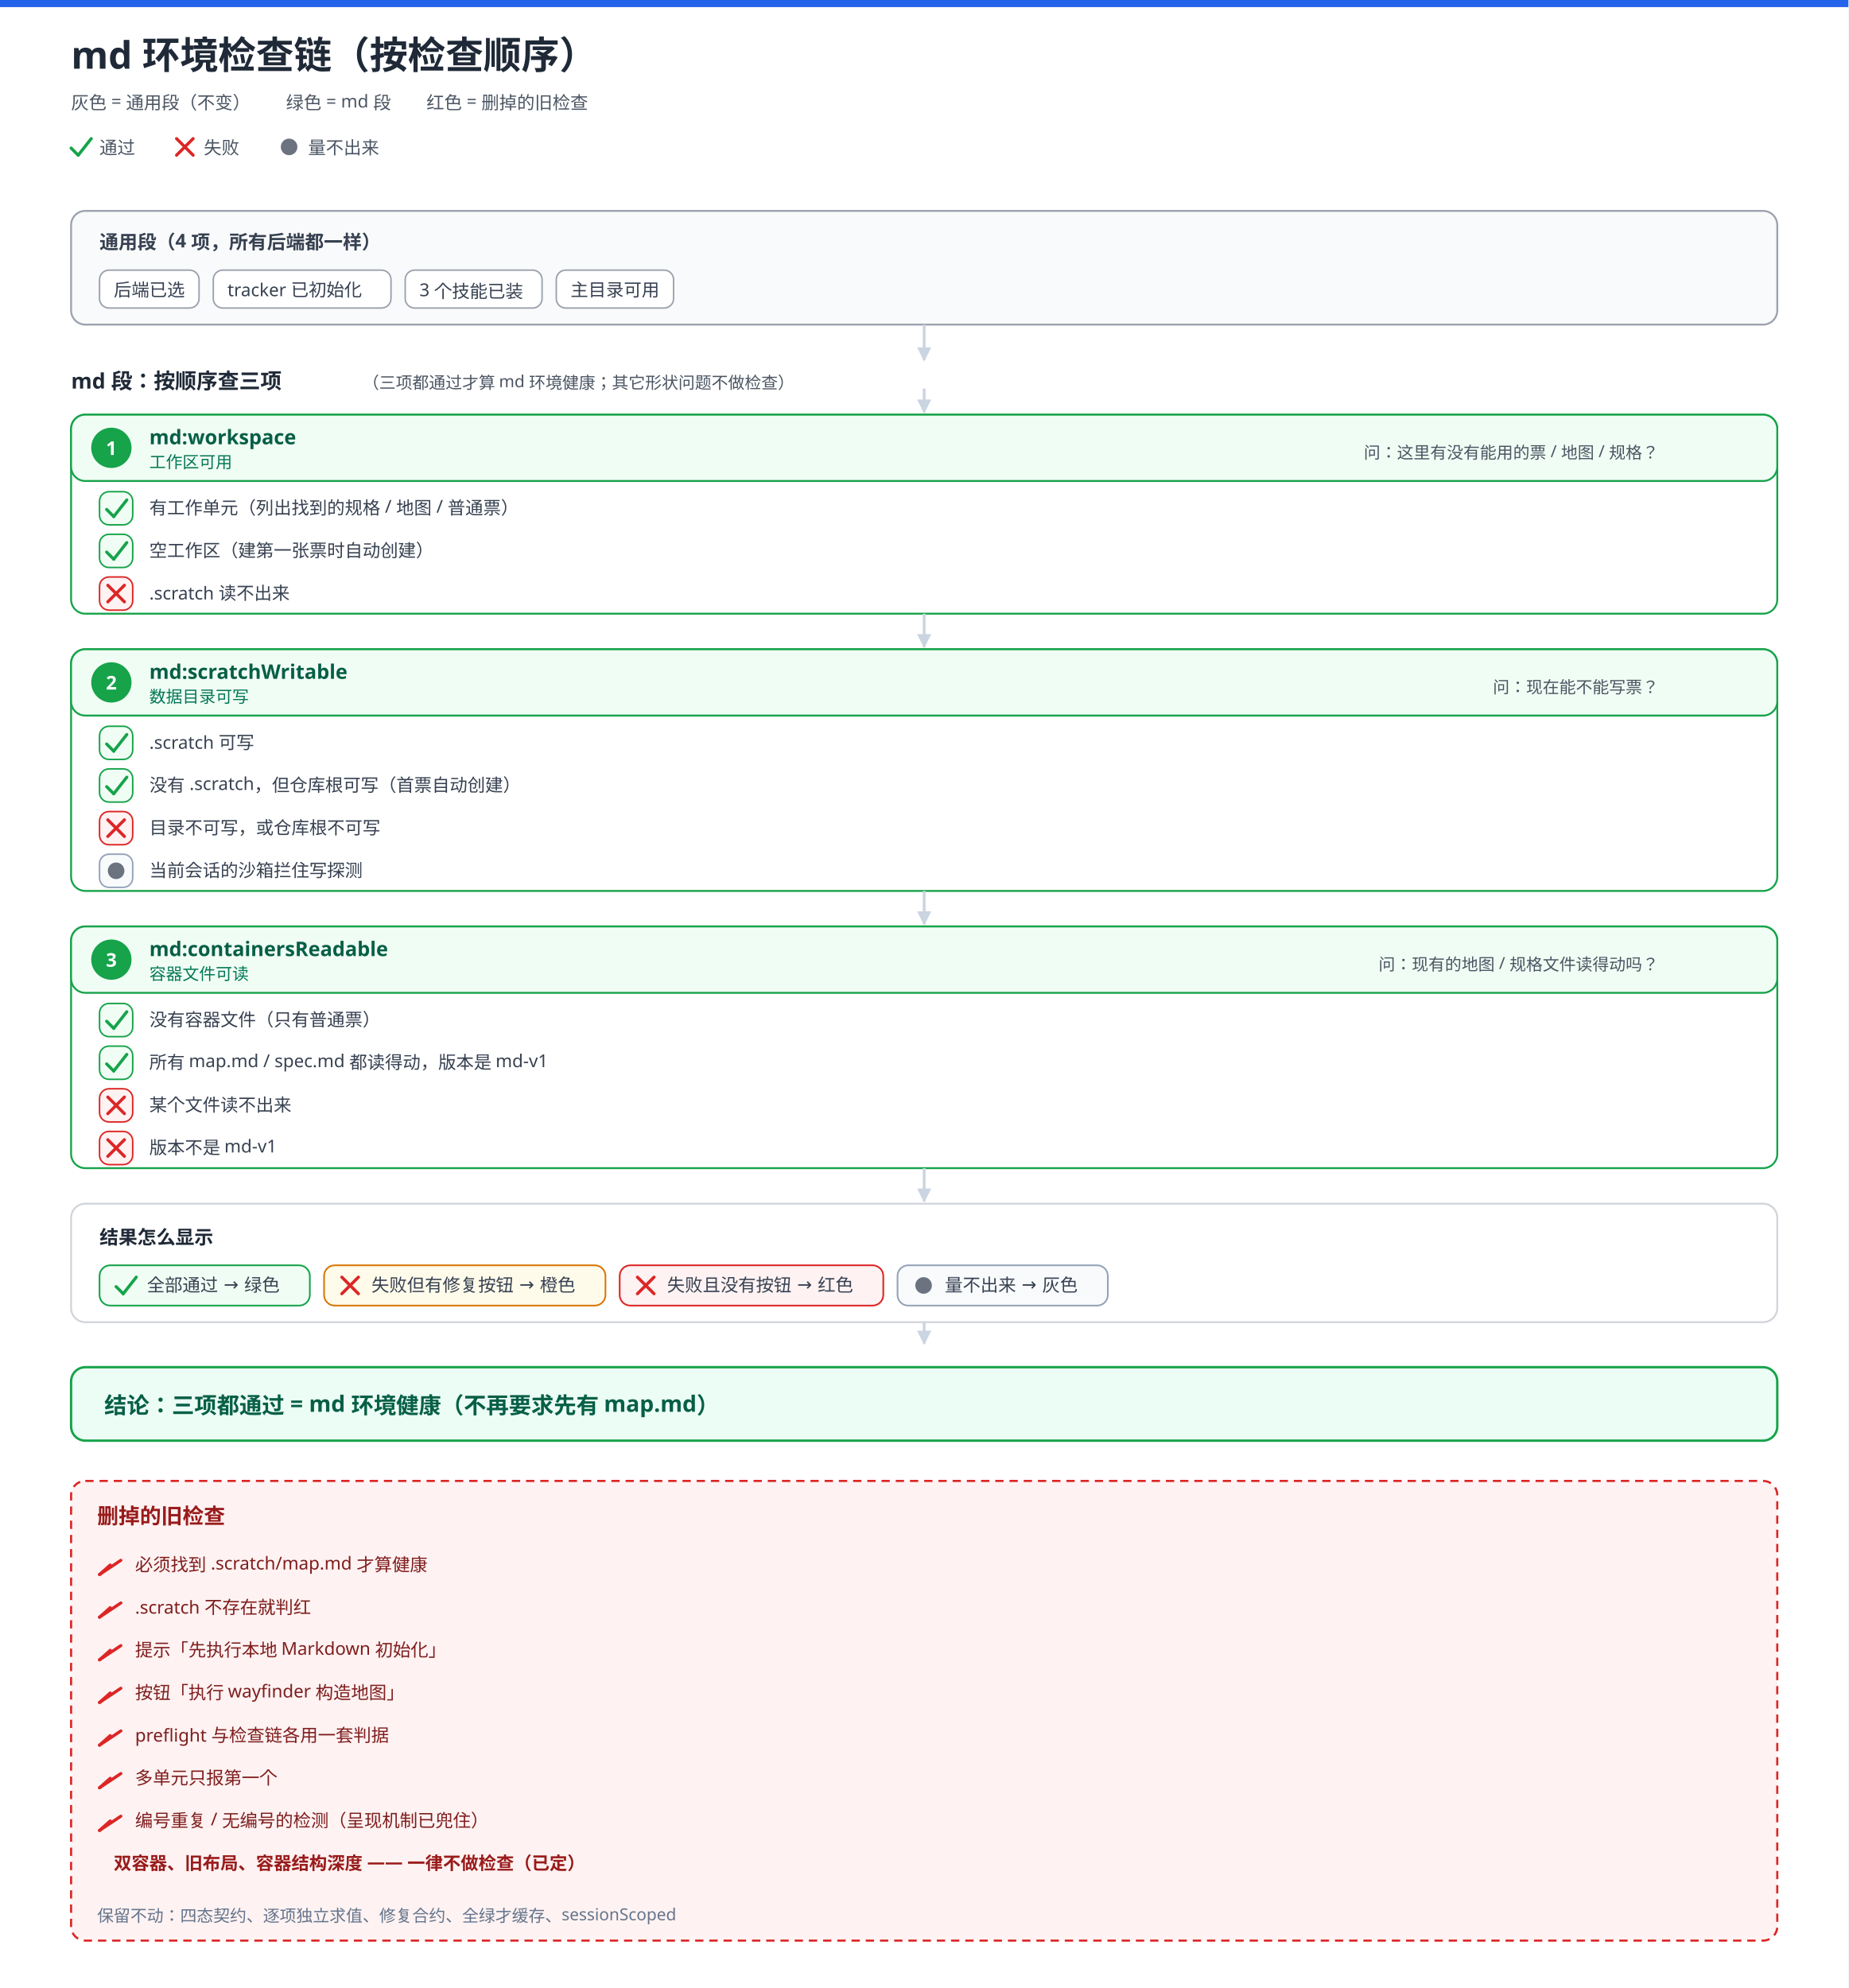
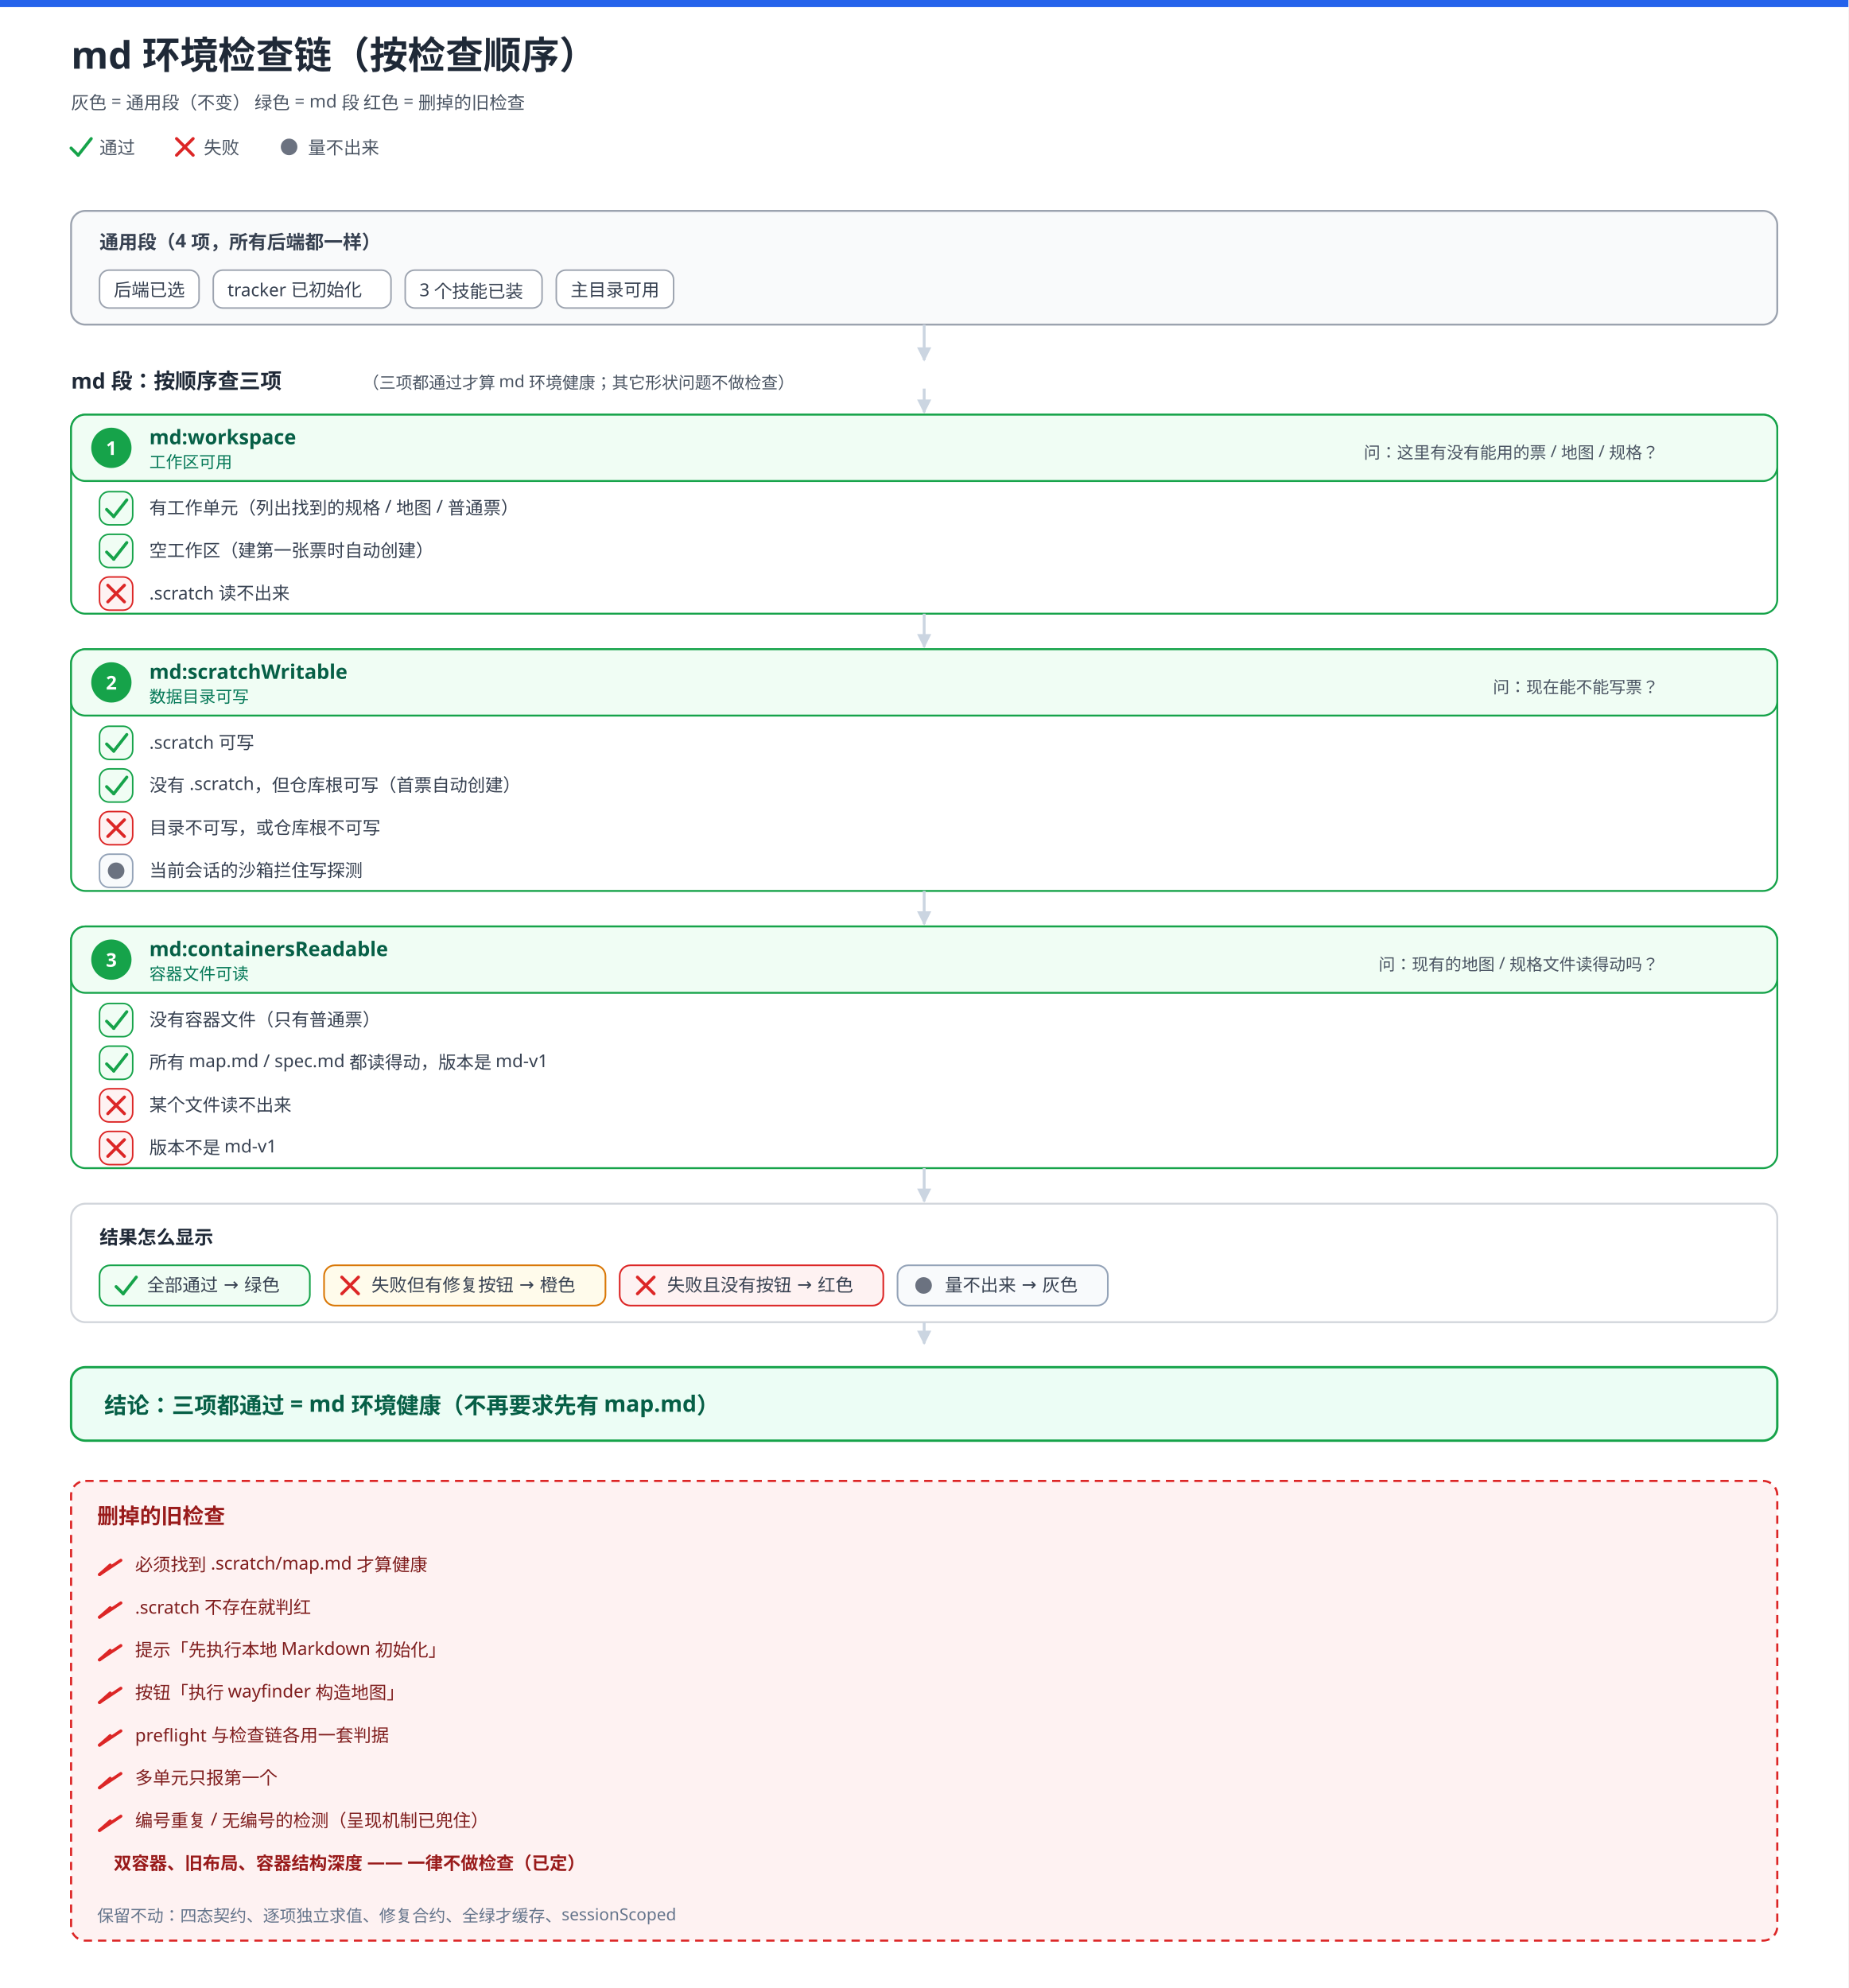
<svg xmlns="http://www.w3.org/2000/svg" width="1560" height="1678" viewBox="0 0 1560 1678">
  <defs>
-     <marker id="ah" viewBox="0 0 10 10" refX="9" refY="5" markerWidth="5" markerHeight="5" orient="auto-start-reverse">
-       <path d="M 0 0 L 10 5 L 0 10 z" fill="#cbd5e1" />
+     <marker id="ah" markerHeight="5" markerWidth="5" orient="auto-start-reverse" refX="9" refY="5" viewBox="0 0 10 10">
+       <path fill="#cbd5e1" d="M 0 0 L 10 5 L 0 10 z" />
    </marker>
  </defs>
-   <rect width="1560" height="1678" fill="#ffffff" />
-   <rect x="0.0" y="0.0" width="1560.0" height="156.0" rx="10" fill="#fff" />
-   <rect x="0" y="0" width="1560" height="6" fill="#2563eb" />
-   <text x="60.0" y="58.0" font-size="32" font-weight="bold" fill="#1f2937" font-family="'Microsoft YaHei','Segoe UI',sans-serif">md 环境检查链（按检查顺序）</text>
-   <text x="60.0" y="92.0" font-size="15" font-weight="normal" fill="#4b5563" font-family="'Microsoft YaHei','Segoe UI',sans-serif">灰色 = 通用段（不变）　　绿色 = md 段　　红色 = 删掉的旧检查</text>
-   <line x1="60.0" y1="125.0" x2="66.0" y2="131.0" stroke="#16a34a" stroke-width="2.6" stroke-linecap="round" />
-   <line x1="66.0" y1="131.0" x2="77.0" y2="117.0" stroke="#16a34a" stroke-width="2.6" stroke-linecap="round" />
-   <text x="84.0" y="130.0" font-size="15" font-weight="normal" fill="#4b5563" font-family="'Microsoft YaHei','Segoe UI',sans-serif">通过</text>
-   <line x1="149.0" y1="117.0" x2="163.0" y2="131.0" stroke="#dc2626" stroke-width="2.6" stroke-linecap="round" />
-   <line x1="163.0" y1="117.0" x2="149.0" y2="131.0" stroke="#dc2626" stroke-width="2.6" stroke-linecap="round" />
-   <text x="172.0" y="130.0" font-size="15" font-weight="normal" fill="#4b5563" font-family="'Microsoft YaHei','Segoe UI',sans-serif">失败</text>
-   <circle cx="244.0" cy="124.0" r="7" fill="#6b7280" />
-   <text x="260.0" y="130.0" font-size="15" font-weight="normal" fill="#4b5563" font-family="'Microsoft YaHei','Segoe UI',sans-serif">量不出来</text>
-   <rect x="60.0" y="178.0" width="1440.0" height="96.0" rx="12" fill="#f9fafb" stroke="#9ca3af" stroke-width="1.6" />
-   <text x="84.0" y="210.0" font-size="16" font-weight="bold" fill="#374151" font-family="'Microsoft YaHei','Segoe UI',sans-serif">通用段（4 项，所有后端都一样）</text>
-   <rect x="84.0" y="228.0" width="84.0" height="32.0" rx="8" fill="#fff" stroke="#9ca3af" stroke-width="1.3" />
-   <text x="96.0" y="250.0" font-size="15" font-weight="normal" fill="#374151" font-family="'Microsoft YaHei','Segoe UI',sans-serif">后端已选</text>
-   <rect x="180.0" y="228.0" width="150.0" height="32.0" rx="8" fill="#fff" stroke="#9ca3af" stroke-width="1.3" />
-   <text x="192.0" y="250.0" font-size="15" font-weight="normal" fill="#374151" font-family="'Microsoft YaHei','Segoe UI',sans-serif">tracker 已初始化</text>
-   <rect x="342.0" y="228.0" width="115.5" height="32.0" rx="8" fill="#fff" stroke="#9ca3af" stroke-width="1.3" />
-   <text x="354.0" y="250.0" font-size="15" font-weight="normal" fill="#374151" font-family="'Microsoft YaHei','Segoe UI',sans-serif">3 个技能已装</text>
-   <rect x="469.5" y="228.0" width="99.0" height="32.0" rx="8" fill="#fff" stroke="#9ca3af" stroke-width="1.3" />
-   <text x="481.5" y="250.0" font-size="15" font-weight="normal" fill="#374151" font-family="'Microsoft YaHei','Segoe UI',sans-serif">主目录可用</text>
-   <line x1="780.0" y1="274.0" x2="780.0" y2="304.0" stroke="#cbd5e1" stroke-width="2.4" marker-end="url(#ah)" />
-   <text x="60.0" y="328.0" font-size="18" font-weight="bold" fill="#1f2937" font-family="'Microsoft YaHei','Segoe UI',sans-serif">md 段：按顺序查三项</text>
-   <text x="306.0" y="328.0" font-size="14" font-weight="normal" fill="#4b5563" font-family="'Microsoft YaHei','Segoe UI',sans-serif">（三项都通过才算 md 环境健康；其它形状问题不做检查）</text>
-   <line x1="780.0" y1="328.0" x2="780.0" y2="348.0" stroke="#cbd5e1" stroke-width="2.4" marker-end="url(#ah)" />
-   <rect x="60.0" y="350.0" width="1440.0" height="168.0" rx="12" fill="#fff" stroke="#16a34a" stroke-width="1.6" />
-   <rect x="60.0" y="350.0" width="1440.0" height="56.0" rx="12" fill="#f0fdf4" stroke="#16a34a" stroke-width="1.6" />
+   <rect width="1560" height="1678" fill="#fff" />
+   <rect width="1560" height="156" x="0" y="0" fill="#fff" rx="10" />
+   <rect width="1560" height="6" x="0" y="0" fill="#2563eb" />
+   <text x="60" y="58" fill="#1f2937" font-family="'Microsoft YaHei','Segoe UI',sans-serif" font-size="32" font-weight="bold">md 环境检查链（按检查顺序）</text>
+   <text x="60" y="92" fill="#4b5563" font-family="'Microsoft YaHei','Segoe UI',sans-serif" font-size="15" font-weight="normal">灰色 = 通用段（不变） 绿色 = md 段 红色 = 删掉的旧检查</text>
+   <line x1="60" x2="66" y1="125" y2="131" stroke="#16a34a" stroke-linecap="round" stroke-width="2.6" />
+   <line x1="66" x2="77" y1="131" y2="117" stroke="#16a34a" stroke-linecap="round" stroke-width="2.6" />
+   <text x="84" y="130" fill="#4b5563" font-family="'Microsoft YaHei','Segoe UI',sans-serif" font-size="15" font-weight="normal">通过</text>
+   <line x1="149" x2="163" y1="117" y2="131" stroke="#dc2626" stroke-linecap="round" stroke-width="2.6" />
+   <line x1="163" x2="149" y1="117" y2="131" stroke="#dc2626" stroke-linecap="round" stroke-width="2.6" />
+   <text x="172" y="130" fill="#4b5563" font-family="'Microsoft YaHei','Segoe UI',sans-serif" font-size="15" font-weight="normal">失败</text>
+   <circle cx="244" cy="124" r="7" fill="#6b7280" />
+   <text x="260" y="130" fill="#4b5563" font-family="'Microsoft YaHei','Segoe UI',sans-serif" font-size="15" font-weight="normal">量不出来</text>
+   <rect width="1440" height="96" x="60" y="178" fill="#f9fafb" stroke="#9ca3af" stroke-width="1.6" rx="12" />
+   <text x="84" y="210" fill="#374151" font-family="'Microsoft YaHei','Segoe UI',sans-serif" font-size="16" font-weight="bold">通用段（4 项，所有后端都一样）</text>
+   <rect width="84" height="32" x="84" y="228" fill="#fff" stroke="#9ca3af" stroke-width="1.3" rx="8" />
+   <text x="96" y="250" fill="#374151" font-family="'Microsoft YaHei','Segoe UI',sans-serif" font-size="15" font-weight="normal">后端已选</text>
+   <rect width="150" height="32" x="180" y="228" fill="#fff" stroke="#9ca3af" stroke-width="1.3" rx="8" />
+   <text x="192" y="250" fill="#374151" font-family="'Microsoft YaHei','Segoe UI',sans-serif" font-size="15" font-weight="normal">tracker 已初始化</text>
+   <rect width="115.5" height="32" x="342" y="228" fill="#fff" stroke="#9ca3af" stroke-width="1.3" rx="8" />
+   <text x="354" y="250" fill="#374151" font-family="'Microsoft YaHei','Segoe UI',sans-serif" font-size="15" font-weight="normal">3 个技能已装</text>
+   <rect width="99" height="32" x="469.5" y="228" fill="#fff" stroke="#9ca3af" stroke-width="1.3" rx="8" />
+   <text x="481.5" y="250" fill="#374151" font-family="'Microsoft YaHei','Segoe UI',sans-serif" font-size="15" font-weight="normal">主目录可用</text>
+   <line x1="780" x2="780" y1="274" y2="304" stroke="#cbd5e1" stroke-width="2.4" marker-end="url(#ah)" />
+   <text x="60" y="328" fill="#1f2937" font-family="'Microsoft YaHei','Segoe UI',sans-serif" font-size="18" font-weight="bold">md 段：按顺序查三项</text>
+   <text x="306" y="328" fill="#4b5563" font-family="'Microsoft YaHei','Segoe UI',sans-serif" font-size="14" font-weight="normal">（三项都通过才算 md 环境健康；其它形状问题不做检查）</text>
+   <line x1="780" x2="780" y1="328" y2="348" stroke="#cbd5e1" stroke-width="2.4" marker-end="url(#ah)" />
+   <rect width="1440" height="168" x="60" y="350" fill="#fff" stroke="#16a34a" stroke-width="1.6" rx="12" />
+   <rect width="1440" height="56" x="60" y="350" fill="#f0fdf4" stroke="#16a34a" stroke-width="1.6" rx="12" />
  <circle cx="94" cy="378" r="17" fill="#16a34a" />
-   <text x="94.0" y="384.0" font-size="16" font-weight="bold" fill="#fff" text-anchor="middle" font-family="'Microsoft YaHei','Segoe UI',sans-serif">1</text>
-   <text x="126.0" y="375.0" font-size="17" font-weight="bold" fill="#065f46" font-family="'Microsoft YaHei','Segoe UI',sans-serif">md:workspace</text>
-   <text x="126.0" y="395.0" font-size="14" font-weight="normal" fill="#047857" font-family="'Microsoft YaHei','Segoe UI',sans-serif">工作区可用</text>
-   <text x="1400.0" y="387.0" font-size="14" font-weight="normal" fill="#4b5563" text-anchor="end" font-family="'Microsoft YaHei','Segoe UI',sans-serif">问：这里有没有能用的票 / 地图 / 规格？</text>
-   <rect x="84.0" y="415.0" width="28.0" height="28.0" rx="8" fill="#f0fdf4" stroke="#16a34a" stroke-width="1.3" />
-   <line x1="90.0" y1="430.0" x2="96.0" y2="436.0" stroke="#16a34a" stroke-width="2.6" stroke-linecap="round" />
-   <line x1="96.0" y1="436.0" x2="107.0" y2="422.0" stroke="#16a34a" stroke-width="2.6" stroke-linecap="round" />
-   <text x="126.0" y="434.0" font-size="15" font-weight="normal" fill="#374151" font-family="'Microsoft YaHei','Segoe UI',sans-serif">有工作单元（列出找到的规格 / 地图 / 普通票）</text>
-   <rect x="84.0" y="451.0" width="28.0" height="28.0" rx="8" fill="#f0fdf4" stroke="#16a34a" stroke-width="1.3" />
-   <line x1="90.0" y1="466.0" x2="96.0" y2="472.0" stroke="#16a34a" stroke-width="2.6" stroke-linecap="round" />
-   <line x1="96.0" y1="472.0" x2="107.0" y2="458.0" stroke="#16a34a" stroke-width="2.6" stroke-linecap="round" />
-   <text x="126.0" y="470.0" font-size="15" font-weight="normal" fill="#374151" font-family="'Microsoft YaHei','Segoe UI',sans-serif">空工作区（建第一张票时自动创建）</text>
-   <rect x="84.0" y="487.0" width="28.0" height="28.0" rx="8" fill="#fef2f2" stroke="#dc2626" stroke-width="1.3" />
-   <line x1="91.0" y1="494.0" x2="105.0" y2="508.0" stroke="#dc2626" stroke-width="2.6" stroke-linecap="round" />
-   <line x1="105.0" y1="494.0" x2="91.0" y2="508.0" stroke="#dc2626" stroke-width="2.6" stroke-linecap="round" />
-   <text x="126.0" y="506.0" font-size="15" font-weight="normal" fill="#374151" font-family="'Microsoft YaHei','Segoe UI',sans-serif">.scratch 读不出来</text>
-   <line x1="780.0" y1="518.0" x2="780.0" y2="546.0" stroke="#cbd5e1" stroke-width="2.4" marker-end="url(#ah)" />
-   <rect x="60.0" y="548.0" width="1440.0" height="204.0" rx="12" fill="#fff" stroke="#16a34a" stroke-width="1.6" />
-   <rect x="60.0" y="548.0" width="1440.0" height="56.0" rx="12" fill="#f0fdf4" stroke="#16a34a" stroke-width="1.6" />
+   <text x="94" y="384" fill="#fff" font-family="'Microsoft YaHei','Segoe UI',sans-serif" font-size="16" font-weight="bold" text-anchor="middle">1</text>
+   <text x="126" y="375" fill="#065f46" font-family="'Microsoft YaHei','Segoe UI',sans-serif" font-size="17" font-weight="bold">md:workspace</text>
+   <text x="126" y="395" fill="#047857" font-family="'Microsoft YaHei','Segoe UI',sans-serif" font-size="14" font-weight="normal">工作区可用</text>
+   <text x="1400" y="387" fill="#4b5563" font-family="'Microsoft YaHei','Segoe UI',sans-serif" font-size="14" font-weight="normal" text-anchor="end">问：这里有没有能用的票 / 地图 / 规格？</text>
+   <rect width="28" height="28" x="84" y="415" fill="#f0fdf4" stroke="#16a34a" stroke-width="1.3" rx="8" />
+   <line x1="90" x2="96" y1="430" y2="436" stroke="#16a34a" stroke-linecap="round" stroke-width="2.6" />
+   <line x1="96" x2="107" y1="436" y2="422" stroke="#16a34a" stroke-linecap="round" stroke-width="2.6" />
+   <text x="126" y="434" fill="#374151" font-family="'Microsoft YaHei','Segoe UI',sans-serif" font-size="15" font-weight="normal">有工作单元（列出找到的规格 / 地图 / 普通票）</text>
+   <rect width="28" height="28" x="84" y="451" fill="#f0fdf4" stroke="#16a34a" stroke-width="1.3" rx="8" />
+   <line x1="90" x2="96" y1="466" y2="472" stroke="#16a34a" stroke-linecap="round" stroke-width="2.6" />
+   <line x1="96" x2="107" y1="472" y2="458" stroke="#16a34a" stroke-linecap="round" stroke-width="2.6" />
+   <text x="126" y="470" fill="#374151" font-family="'Microsoft YaHei','Segoe UI',sans-serif" font-size="15" font-weight="normal">空工作区（建第一张票时自动创建）</text>
+   <rect width="28" height="28" x="84" y="487" fill="#fef2f2" stroke="#dc2626" stroke-width="1.3" rx="8" />
+   <line x1="91" x2="105" y1="494" y2="508" stroke="#dc2626" stroke-linecap="round" stroke-width="2.6" />
+   <line x1="105" x2="91" y1="494" y2="508" stroke="#dc2626" stroke-linecap="round" stroke-width="2.6" />
+   <text x="126" y="506" fill="#374151" font-family="'Microsoft YaHei','Segoe UI',sans-serif" font-size="15" font-weight="normal">.scratch 读不出来</text>
+   <line x1="780" x2="780" y1="518" y2="546" stroke="#cbd5e1" stroke-width="2.4" marker-end="url(#ah)" />
+   <rect width="1440" height="204" x="60" y="548" fill="#fff" stroke="#16a34a" stroke-width="1.6" rx="12" />
+   <rect width="1440" height="56" x="60" y="548" fill="#f0fdf4" stroke="#16a34a" stroke-width="1.6" rx="12" />
  <circle cx="94" cy="576" r="17" fill="#16a34a" />
-   <text x="94.0" y="582.0" font-size="16" font-weight="bold" fill="#fff" text-anchor="middle" font-family="'Microsoft YaHei','Segoe UI',sans-serif">2</text>
-   <text x="126.0" y="573.0" font-size="17" font-weight="bold" fill="#065f46" font-family="'Microsoft YaHei','Segoe UI',sans-serif">md:scratchWritable</text>
-   <text x="126.0" y="593.0" font-size="14" font-weight="normal" fill="#047857" font-family="'Microsoft YaHei','Segoe UI',sans-serif">数据目录可写</text>
-   <text x="1400.0" y="585.0" font-size="14" font-weight="normal" fill="#4b5563" text-anchor="end" font-family="'Microsoft YaHei','Segoe UI',sans-serif">问：现在能不能写票？</text>
-   <rect x="84.0" y="613.0" width="28.0" height="28.0" rx="8" fill="#f0fdf4" stroke="#16a34a" stroke-width="1.3" />
-   <line x1="90.0" y1="628.0" x2="96.0" y2="634.0" stroke="#16a34a" stroke-width="2.6" stroke-linecap="round" />
-   <line x1="96.0" y1="634.0" x2="107.0" y2="620.0" stroke="#16a34a" stroke-width="2.6" stroke-linecap="round" />
-   <text x="126.0" y="632.0" font-size="15" font-weight="normal" fill="#374151" font-family="'Microsoft YaHei','Segoe UI',sans-serif">.scratch 可写</text>
-   <rect x="84.0" y="649.0" width="28.0" height="28.0" rx="8" fill="#f0fdf4" stroke="#16a34a" stroke-width="1.3" />
-   <line x1="90.0" y1="664.0" x2="96.0" y2="670.0" stroke="#16a34a" stroke-width="2.6" stroke-linecap="round" />
-   <line x1="96.0" y1="670.0" x2="107.0" y2="656.0" stroke="#16a34a" stroke-width="2.6" stroke-linecap="round" />
-   <text x="126.0" y="668.0" font-size="15" font-weight="normal" fill="#374151" font-family="'Microsoft YaHei','Segoe UI',sans-serif">没有 .scratch，但仓库根可写（首票自动创建）</text>
-   <rect x="84.0" y="685.0" width="28.0" height="28.0" rx="8" fill="#fef2f2" stroke="#dc2626" stroke-width="1.3" />
-   <line x1="91.0" y1="692.0" x2="105.0" y2="706.0" stroke="#dc2626" stroke-width="2.6" stroke-linecap="round" />
-   <line x1="105.0" y1="692.0" x2="91.0" y2="706.0" stroke="#dc2626" stroke-width="2.6" stroke-linecap="round" />
-   <text x="126.0" y="704.0" font-size="15" font-weight="normal" fill="#374151" font-family="'Microsoft YaHei','Segoe UI',sans-serif">目录不可写，或仓库根不可写</text>
-   <rect x="84.0" y="721.0" width="28.0" height="28.0" rx="8" fill="#f8fafc" stroke="#94a3b8" stroke-width="1.3" />
-   <circle cx="98.0" cy="735.0" r="7" fill="#6b7280" />
-   <text x="126.0" y="740.0" font-size="15" font-weight="normal" fill="#374151" font-family="'Microsoft YaHei','Segoe UI',sans-serif">当前会话的沙箱拦住写探测</text>
-   <line x1="780.0" y1="752.0" x2="780.0" y2="780.0" stroke="#cbd5e1" stroke-width="2.4" marker-end="url(#ah)" />
-   <rect x="60.0" y="782.0" width="1440.0" height="204.0" rx="12" fill="#fff" stroke="#16a34a" stroke-width="1.6" />
-   <rect x="60.0" y="782.0" width="1440.0" height="56.0" rx="12" fill="#f0fdf4" stroke="#16a34a" stroke-width="1.6" />
+   <text x="94" y="582" fill="#fff" font-family="'Microsoft YaHei','Segoe UI',sans-serif" font-size="16" font-weight="bold" text-anchor="middle">2</text>
+   <text x="126" y="573" fill="#065f46" font-family="'Microsoft YaHei','Segoe UI',sans-serif" font-size="17" font-weight="bold">md:scratchWritable</text>
+   <text x="126" y="593" fill="#047857" font-family="'Microsoft YaHei','Segoe UI',sans-serif" font-size="14" font-weight="normal">数据目录可写</text>
+   <text x="1400" y="585" fill="#4b5563" font-family="'Microsoft YaHei','Segoe UI',sans-serif" font-size="14" font-weight="normal" text-anchor="end">问：现在能不能写票？</text>
+   <rect width="28" height="28" x="84" y="613" fill="#f0fdf4" stroke="#16a34a" stroke-width="1.3" rx="8" />
+   <line x1="90" x2="96" y1="628" y2="634" stroke="#16a34a" stroke-linecap="round" stroke-width="2.6" />
+   <line x1="96" x2="107" y1="634" y2="620" stroke="#16a34a" stroke-linecap="round" stroke-width="2.6" />
+   <text x="126" y="632" fill="#374151" font-family="'Microsoft YaHei','Segoe UI',sans-serif" font-size="15" font-weight="normal">.scratch 可写</text>
+   <rect width="28" height="28" x="84" y="649" fill="#f0fdf4" stroke="#16a34a" stroke-width="1.3" rx="8" />
+   <line x1="90" x2="96" y1="664" y2="670" stroke="#16a34a" stroke-linecap="round" stroke-width="2.6" />
+   <line x1="96" x2="107" y1="670" y2="656" stroke="#16a34a" stroke-linecap="round" stroke-width="2.6" />
+   <text x="126" y="668" fill="#374151" font-family="'Microsoft YaHei','Segoe UI',sans-serif" font-size="15" font-weight="normal">没有 .scratch，但仓库根可写（首票自动创建）</text>
+   <rect width="28" height="28" x="84" y="685" fill="#fef2f2" stroke="#dc2626" stroke-width="1.3" rx="8" />
+   <line x1="91" x2="105" y1="692" y2="706" stroke="#dc2626" stroke-linecap="round" stroke-width="2.6" />
+   <line x1="105" x2="91" y1="692" y2="706" stroke="#dc2626" stroke-linecap="round" stroke-width="2.6" />
+   <text x="126" y="704" fill="#374151" font-family="'Microsoft YaHei','Segoe UI',sans-serif" font-size="15" font-weight="normal">目录不可写，或仓库根不可写</text>
+   <rect width="28" height="28" x="84" y="721" fill="#f8fafc" stroke="#94a3b8" stroke-width="1.3" rx="8" />
+   <circle cx="98" cy="735" r="7" fill="#6b7280" />
+   <text x="126" y="740" fill="#374151" font-family="'Microsoft YaHei','Segoe UI',sans-serif" font-size="15" font-weight="normal">当前会话的沙箱拦住写探测</text>
+   <line x1="780" x2="780" y1="752" y2="780" stroke="#cbd5e1" stroke-width="2.4" marker-end="url(#ah)" />
+   <rect width="1440" height="204" x="60" y="782" fill="#fff" stroke="#16a34a" stroke-width="1.6" rx="12" />
+   <rect width="1440" height="56" x="60" y="782" fill="#f0fdf4" stroke="#16a34a" stroke-width="1.6" rx="12" />
  <circle cx="94" cy="810" r="17" fill="#16a34a" />
-   <text x="94.0" y="816.0" font-size="16" font-weight="bold" fill="#fff" text-anchor="middle" font-family="'Microsoft YaHei','Segoe UI',sans-serif">3</text>
-   <text x="126.0" y="807.0" font-size="17" font-weight="bold" fill="#065f46" font-family="'Microsoft YaHei','Segoe UI',sans-serif">md:containersReadable</text>
-   <text x="126.0" y="827.0" font-size="14" font-weight="normal" fill="#047857" font-family="'Microsoft YaHei','Segoe UI',sans-serif">容器文件可读</text>
-   <text x="1400.0" y="819.0" font-size="14" font-weight="normal" fill="#4b5563" text-anchor="end" font-family="'Microsoft YaHei','Segoe UI',sans-serif">问：现有的地图 / 规格文件读得动吗？</text>
-   <rect x="84.0" y="847.0" width="28.0" height="28.0" rx="8" fill="#f0fdf4" stroke="#16a34a" stroke-width="1.3" />
-   <line x1="90.0" y1="862.0" x2="96.0" y2="868.0" stroke="#16a34a" stroke-width="2.6" stroke-linecap="round" />
-   <line x1="96.0" y1="868.0" x2="107.0" y2="854.0" stroke="#16a34a" stroke-width="2.6" stroke-linecap="round" />
-   <text x="126.0" y="866.0" font-size="15" font-weight="normal" fill="#374151" font-family="'Microsoft YaHei','Segoe UI',sans-serif">没有容器文件（只有普通票）</text>
-   <rect x="84.0" y="883.0" width="28.0" height="28.0" rx="8" fill="#f0fdf4" stroke="#16a34a" stroke-width="1.3" />
-   <line x1="90.0" y1="898.0" x2="96.0" y2="904.0" stroke="#16a34a" stroke-width="2.6" stroke-linecap="round" />
-   <line x1="96.0" y1="904.0" x2="107.0" y2="890.0" stroke="#16a34a" stroke-width="2.6" stroke-linecap="round" />
-   <text x="126.0" y="902.0" font-size="15" font-weight="normal" fill="#374151" font-family="'Microsoft YaHei','Segoe UI',sans-serif">所有 map.md / spec.md 都读得动，版本是 md-v1</text>
-   <rect x="84.0" y="919.0" width="28.0" height="28.0" rx="8" fill="#fef2f2" stroke="#dc2626" stroke-width="1.3" />
-   <line x1="91.0" y1="926.0" x2="105.0" y2="940.0" stroke="#dc2626" stroke-width="2.6" stroke-linecap="round" />
-   <line x1="105.0" y1="926.0" x2="91.0" y2="940.0" stroke="#dc2626" stroke-width="2.6" stroke-linecap="round" />
-   <text x="126.0" y="938.0" font-size="15" font-weight="normal" fill="#374151" font-family="'Microsoft YaHei','Segoe UI',sans-serif">某个文件读不出来</text>
-   <rect x="84.0" y="955.0" width="28.0" height="28.0" rx="8" fill="#fef2f2" stroke="#dc2626" stroke-width="1.3" />
-   <line x1="91.0" y1="962.0" x2="105.0" y2="976.0" stroke="#dc2626" stroke-width="2.6" stroke-linecap="round" />
-   <line x1="105.0" y1="962.0" x2="91.0" y2="976.0" stroke="#dc2626" stroke-width="2.6" stroke-linecap="round" />
-   <text x="126.0" y="974.0" font-size="15" font-weight="normal" fill="#374151" font-family="'Microsoft YaHei','Segoe UI',sans-serif">版本不是 md-v1</text>
-   <line x1="780.0" y1="986.0" x2="780.0" y2="1014.0" stroke="#cbd5e1" stroke-width="2.4" marker-end="url(#ah)" />
-   <rect x="60.0" y="1016.0" width="1440.0" height="100.0" rx="12" fill="#fff" stroke="#d1d5db" stroke-width="1.6" />
-   <text x="84.0" y="1050.0" font-size="16" font-weight="bold" fill="#1f2937" font-family="'Microsoft YaHei','Segoe UI',sans-serif">结果怎么显示</text>
-   <rect x="84.0" y="1068.0" width="177.5" height="34.0" rx="9" fill="#f0fdf4" stroke="#16a34a" stroke-width="1.4" />
-   <line x1="98.0" y1="1086.0" x2="104.0" y2="1092.0" stroke="#16a34a" stroke-width="2.6" stroke-linecap="round" />
-   <line x1="104.0" y1="1092.0" x2="115.0" y2="1078.0" stroke="#16a34a" stroke-width="2.6" stroke-linecap="round" />
-   <text x="124.0" y="1090.0" font-size="15" font-weight="normal" fill="#374151" font-family="'Microsoft YaHei','Segoe UI',sans-serif">全部通过 → 绿色</text>
-   <rect x="273.5" y="1068.0" width="237.5" height="34.0" rx="9" fill="#fffbeb" stroke="#d97706" stroke-width="1.4" />
-   <line x1="288.5" y1="1078.0" x2="302.5" y2="1092.0" stroke="#dc2626" stroke-width="2.6" stroke-linecap="round" />
-   <line x1="302.5" y1="1078.0" x2="288.5" y2="1092.0" stroke="#dc2626" stroke-width="2.6" stroke-linecap="round" />
-   <text x="313.5" y="1090.0" font-size="15" font-weight="normal" fill="#374151" font-family="'Microsoft YaHei','Segoe UI',sans-serif">失败但有修复按钮 → 橙色</text>
-   <rect x="523.0" y="1068.0" width="222.5" height="34.0" rx="9" fill="#fef2f2" stroke="#dc2626" stroke-width="1.4" />
-   <line x1="538.0" y1="1078.0" x2="552.0" y2="1092.0" stroke="#dc2626" stroke-width="2.6" stroke-linecap="round" />
-   <line x1="552.0" y1="1078.0" x2="538.0" y2="1092.0" stroke="#dc2626" stroke-width="2.6" stroke-linecap="round" />
-   <text x="563.0" y="1090.0" font-size="15" font-weight="normal" fill="#374151" font-family="'Microsoft YaHei','Segoe UI',sans-serif">失败且没有按钮 → 红色</text>
-   <rect x="757.5" y="1068.0" width="177.5" height="34.0" rx="9" fill="#f8fafc" stroke="#94a3b8" stroke-width="1.4" />
-   <circle cx="779.5" cy="1085.0" r="7" fill="#6b7280" />
-   <text x="797.5" y="1090.0" font-size="15" font-weight="normal" fill="#374151" font-family="'Microsoft YaHei','Segoe UI',sans-serif">量不出来 → 灰色</text>
-   <line x1="780.0" y1="1116.0" x2="780.0" y2="1134.0" stroke="#cbd5e1" stroke-width="2.4" marker-end="url(#ah)" />
-   <rect x="60.0" y="1154.0" width="1440.0" height="62.0" rx="12" fill="#ecfdf5" stroke="#16a34a" stroke-width="2.0" />
-   <text x="88.0" y="1193.0" font-size="19" font-weight="bold" fill="#065f46" font-family="'Microsoft YaHei','Segoe UI',sans-serif">结论：三项都通过 = md 环境健康（不再要求先有 map.md）</text>
-   <rect x="60.0" y="1250.0" width="1440.0" height="388.0" rx="12" fill="#fef2f2" stroke="#dc2626" stroke-width="1.8" stroke-dasharray="7 5" />
-   <text x="82.0" y="1286.0" font-size="18" font-weight="bold" fill="#991b1b" font-family="'Microsoft YaHei','Segoe UI',sans-serif">删掉的旧检查</text>
-   <line x1="93.0" y1="1321.0" x2="84.0" y2="1329.0" stroke="#dc2626" stroke-width="2.6" stroke-linecap="round" />
-   <line x1="84.0" y1="1329.0" x2="102.0" y2="1317.0" stroke="#dc2626" stroke-width="2.6" stroke-linecap="round" />
-   <text x="114.0" y="1326.0" font-size="15" font-weight="normal" fill="#7f1d1d" font-family="'Microsoft YaHei','Segoe UI',sans-serif">必须找到 .scratch/map.md 才算健康</text>
-   <line x1="93.0" y1="1357.0" x2="84.0" y2="1365.0" stroke="#dc2626" stroke-width="2.6" stroke-linecap="round" />
-   <line x1="84.0" y1="1365.0" x2="102.0" y2="1353.0" stroke="#dc2626" stroke-width="2.6" stroke-linecap="round" />
-   <text x="114.0" y="1362.0" font-size="15" font-weight="normal" fill="#7f1d1d" font-family="'Microsoft YaHei','Segoe UI',sans-serif">.scratch 不存在就判红</text>
-   <line x1="93.0" y1="1393.0" x2="84.0" y2="1401.0" stroke="#dc2626" stroke-width="2.6" stroke-linecap="round" />
-   <line x1="84.0" y1="1401.0" x2="102.0" y2="1389.0" stroke="#dc2626" stroke-width="2.6" stroke-linecap="round" />
-   <text x="114.0" y="1398.0" font-size="15" font-weight="normal" fill="#7f1d1d" font-family="'Microsoft YaHei','Segoe UI',sans-serif">提示「先执行本地 Markdown 初始化」</text>
-   <line x1="93.0" y1="1429.0" x2="84.0" y2="1437.0" stroke="#dc2626" stroke-width="2.6" stroke-linecap="round" />
-   <line x1="84.0" y1="1437.0" x2="102.0" y2="1425.0" stroke="#dc2626" stroke-width="2.6" stroke-linecap="round" />
-   <text x="114.0" y="1434.0" font-size="15" font-weight="normal" fill="#7f1d1d" font-family="'Microsoft YaHei','Segoe UI',sans-serif">按钮「执行 wayfinder 构造地图」</text>
-   <line x1="93.0" y1="1465.0" x2="84.0" y2="1473.0" stroke="#dc2626" stroke-width="2.6" stroke-linecap="round" />
-   <line x1="84.0" y1="1473.0" x2="102.0" y2="1461.0" stroke="#dc2626" stroke-width="2.6" stroke-linecap="round" />
-   <text x="114.0" y="1470.0" font-size="15" font-weight="normal" fill="#7f1d1d" font-family="'Microsoft YaHei','Segoe UI',sans-serif">preflight 与检查链各用一套判据</text>
-   <line x1="93.0" y1="1501.0" x2="84.0" y2="1509.0" stroke="#dc2626" stroke-width="2.6" stroke-linecap="round" />
-   <line x1="84.0" y1="1509.0" x2="102.0" y2="1497.0" stroke="#dc2626" stroke-width="2.6" stroke-linecap="round" />
-   <text x="114.0" y="1506.0" font-size="15" font-weight="normal" fill="#7f1d1d" font-family="'Microsoft YaHei','Segoe UI',sans-serif">多单元只报第一个</text>
-   <line x1="93.0" y1="1537.0" x2="84.0" y2="1545.0" stroke="#dc2626" stroke-width="2.6" stroke-linecap="round" />
-   <line x1="84.0" y1="1545.0" x2="102.0" y2="1533.0" stroke="#dc2626" stroke-width="2.6" stroke-linecap="round" />
-   <text x="114.0" y="1542.0" font-size="15" font-weight="normal" fill="#7f1d1d" font-family="'Microsoft YaHei','Segoe UI',sans-serif">编号重复 / 无编号的检测（呈现机制已兜住）</text>
-   <text x="96.0" y="1578.0" font-size="15" font-weight="bold" fill="#991b1b" font-family="'Microsoft YaHei','Segoe UI',sans-serif">双容器、旧布局、容器结构深度 —— 一律不做检查（已定）</text>
-   <text x="82.0" y="1622.0" font-size="14" font-weight="normal" fill="#64748b" font-family="'Microsoft YaHei','Segoe UI',sans-serif">保留不动：四态契约、逐项独立求值、修复合约、全绿才缓存、sessionScoped</text>
+   <text x="94" y="816" fill="#fff" font-family="'Microsoft YaHei','Segoe UI',sans-serif" font-size="16" font-weight="bold" text-anchor="middle">3</text>
+   <text x="126" y="807" fill="#065f46" font-family="'Microsoft YaHei','Segoe UI',sans-serif" font-size="17" font-weight="bold">md:containersReadable</text>
+   <text x="126" y="827" fill="#047857" font-family="'Microsoft YaHei','Segoe UI',sans-serif" font-size="14" font-weight="normal">容器文件可读</text>
+   <text x="1400" y="819" fill="#4b5563" font-family="'Microsoft YaHei','Segoe UI',sans-serif" font-size="14" font-weight="normal" text-anchor="end">问：现有的地图 / 规格文件读得动吗？</text>
+   <rect width="28" height="28" x="84" y="847" fill="#f0fdf4" stroke="#16a34a" stroke-width="1.3" rx="8" />
+   <line x1="90" x2="96" y1="862" y2="868" stroke="#16a34a" stroke-linecap="round" stroke-width="2.6" />
+   <line x1="96" x2="107" y1="868" y2="854" stroke="#16a34a" stroke-linecap="round" stroke-width="2.6" />
+   <text x="126" y="866" fill="#374151" font-family="'Microsoft YaHei','Segoe UI',sans-serif" font-size="15" font-weight="normal">没有容器文件（只有普通票）</text>
+   <rect width="28" height="28" x="84" y="883" fill="#f0fdf4" stroke="#16a34a" stroke-width="1.3" rx="8" />
+   <line x1="90" x2="96" y1="898" y2="904" stroke="#16a34a" stroke-linecap="round" stroke-width="2.6" />
+   <line x1="96" x2="107" y1="904" y2="890" stroke="#16a34a" stroke-linecap="round" stroke-width="2.6" />
+   <text x="126" y="902" fill="#374151" font-family="'Microsoft YaHei','Segoe UI',sans-serif" font-size="15" font-weight="normal">所有 map.md / spec.md 都读得动，版本是 md-v1</text>
+   <rect width="28" height="28" x="84" y="919" fill="#fef2f2" stroke="#dc2626" stroke-width="1.3" rx="8" />
+   <line x1="91" x2="105" y1="926" y2="940" stroke="#dc2626" stroke-linecap="round" stroke-width="2.6" />
+   <line x1="105" x2="91" y1="926" y2="940" stroke="#dc2626" stroke-linecap="round" stroke-width="2.6" />
+   <text x="126" y="938" fill="#374151" font-family="'Microsoft YaHei','Segoe UI',sans-serif" font-size="15" font-weight="normal">某个文件读不出来</text>
+   <rect width="28" height="28" x="84" y="955" fill="#fef2f2" stroke="#dc2626" stroke-width="1.3" rx="8" />
+   <line x1="91" x2="105" y1="962" y2="976" stroke="#dc2626" stroke-linecap="round" stroke-width="2.6" />
+   <line x1="105" x2="91" y1="962" y2="976" stroke="#dc2626" stroke-linecap="round" stroke-width="2.6" />
+   <text x="126" y="974" fill="#374151" font-family="'Microsoft YaHei','Segoe UI',sans-serif" font-size="15" font-weight="normal">版本不是 md-v1</text>
+   <line x1="780" x2="780" y1="986" y2="1014" stroke="#cbd5e1" stroke-width="2.4" marker-end="url(#ah)" />
+   <rect width="1440" height="100" x="60" y="1016" fill="#fff" stroke="#d1d5db" stroke-width="1.6" rx="12" />
+   <text x="84" y="1050" fill="#1f2937" font-family="'Microsoft YaHei','Segoe UI',sans-serif" font-size="16" font-weight="bold">结果怎么显示</text>
+   <rect width="177.5" height="34" x="84" y="1068" fill="#f0fdf4" stroke="#16a34a" stroke-width="1.4" rx="9" />
+   <line x1="98" x2="104" y1="1086" y2="1092" stroke="#16a34a" stroke-linecap="round" stroke-width="2.6" />
+   <line x1="104" x2="115" y1="1092" y2="1078" stroke="#16a34a" stroke-linecap="round" stroke-width="2.6" />
+   <text x="124" y="1090" fill="#374151" font-family="'Microsoft YaHei','Segoe UI',sans-serif" font-size="15" font-weight="normal">全部通过 → 绿色</text>
+   <rect width="237.5" height="34" x="273.5" y="1068" fill="#fffbeb" stroke="#d97706" stroke-width="1.4" rx="9" />
+   <line x1="288.5" x2="302.5" y1="1078" y2="1092" stroke="#dc2626" stroke-linecap="round" stroke-width="2.6" />
+   <line x1="302.5" x2="288.5" y1="1078" y2="1092" stroke="#dc2626" stroke-linecap="round" stroke-width="2.6" />
+   <text x="313.5" y="1090" fill="#374151" font-family="'Microsoft YaHei','Segoe UI',sans-serif" font-size="15" font-weight="normal">失败但有修复按钮 → 橙色</text>
+   <rect width="222.5" height="34" x="523" y="1068" fill="#fef2f2" stroke="#dc2626" stroke-width="1.4" rx="9" />
+   <line x1="538" x2="552" y1="1078" y2="1092" stroke="#dc2626" stroke-linecap="round" stroke-width="2.6" />
+   <line x1="552" x2="538" y1="1078" y2="1092" stroke="#dc2626" stroke-linecap="round" stroke-width="2.6" />
+   <text x="563" y="1090" fill="#374151" font-family="'Microsoft YaHei','Segoe UI',sans-serif" font-size="15" font-weight="normal">失败且没有按钮 → 红色</text>
+   <rect width="177.5" height="34" x="757.5" y="1068" fill="#f8fafc" stroke="#94a3b8" stroke-width="1.4" rx="9" />
+   <circle cx="779.5" cy="1085" r="7" fill="#6b7280" />
+   <text x="797.5" y="1090" fill="#374151" font-family="'Microsoft YaHei','Segoe UI',sans-serif" font-size="15" font-weight="normal">量不出来 → 灰色</text>
+   <line x1="780" x2="780" y1="1116" y2="1134" stroke="#cbd5e1" stroke-width="2.4" marker-end="url(#ah)" />
+   <rect width="1440" height="62" x="60" y="1154" fill="#ecfdf5" stroke="#16a34a" stroke-width="2" rx="12" />
+   <text x="88" y="1193" fill="#065f46" font-family="'Microsoft YaHei','Segoe UI',sans-serif" font-size="19" font-weight="bold">结论：三项都通过 = md 环境健康（不再要求先有 map.md）</text>
+   <rect width="1440" height="388" x="60" y="1250" fill="#fef2f2" stroke="#dc2626" stroke-dasharray="7 5" stroke-width="1.8" rx="12" />
+   <text x="82" y="1286" fill="#991b1b" font-family="'Microsoft YaHei','Segoe UI',sans-serif" font-size="18" font-weight="bold">删掉的旧检查</text>
+   <line x1="93" x2="84" y1="1321" y2="1329" stroke="#dc2626" stroke-linecap="round" stroke-width="2.6" />
+   <line x1="84" x2="102" y1="1329" y2="1317" stroke="#dc2626" stroke-linecap="round" stroke-width="2.6" />
+   <text x="114" y="1326" fill="#7f1d1d" font-family="'Microsoft YaHei','Segoe UI',sans-serif" font-size="15" font-weight="normal">必须找到 .scratch/map.md 才算健康</text>
+   <line x1="93" x2="84" y1="1357" y2="1365" stroke="#dc2626" stroke-linecap="round" stroke-width="2.6" />
+   <line x1="84" x2="102" y1="1365" y2="1353" stroke="#dc2626" stroke-linecap="round" stroke-width="2.6" />
+   <text x="114" y="1362" fill="#7f1d1d" font-family="'Microsoft YaHei','Segoe UI',sans-serif" font-size="15" font-weight="normal">.scratch 不存在就判红</text>
+   <line x1="93" x2="84" y1="1393" y2="1401" stroke="#dc2626" stroke-linecap="round" stroke-width="2.6" />
+   <line x1="84" x2="102" y1="1401" y2="1389" stroke="#dc2626" stroke-linecap="round" stroke-width="2.6" />
+   <text x="114" y="1398" fill="#7f1d1d" font-family="'Microsoft YaHei','Segoe UI',sans-serif" font-size="15" font-weight="normal">提示「先执行本地 Markdown 初始化」</text>
+   <line x1="93" x2="84" y1="1429" y2="1437" stroke="#dc2626" stroke-linecap="round" stroke-width="2.6" />
+   <line x1="84" x2="102" y1="1437" y2="1425" stroke="#dc2626" stroke-linecap="round" stroke-width="2.6" />
+   <text x="114" y="1434" fill="#7f1d1d" font-family="'Microsoft YaHei','Segoe UI',sans-serif" font-size="15" font-weight="normal">按钮「执行 wayfinder 构造地图」</text>
+   <line x1="93" x2="84" y1="1465" y2="1473" stroke="#dc2626" stroke-linecap="round" stroke-width="2.6" />
+   <line x1="84" x2="102" y1="1473" y2="1461" stroke="#dc2626" stroke-linecap="round" stroke-width="2.6" />
+   <text x="114" y="1470" fill="#7f1d1d" font-family="'Microsoft YaHei','Segoe UI',sans-serif" font-size="15" font-weight="normal">preflight 与检查链各用一套判据</text>
+   <line x1="93" x2="84" y1="1501" y2="1509" stroke="#dc2626" stroke-linecap="round" stroke-width="2.6" />
+   <line x1="84" x2="102" y1="1509" y2="1497" stroke="#dc2626" stroke-linecap="round" stroke-width="2.6" />
+   <text x="114" y="1506" fill="#7f1d1d" font-family="'Microsoft YaHei','Segoe UI',sans-serif" font-size="15" font-weight="normal">多单元只报第一个</text>
+   <line x1="93" x2="84" y1="1537" y2="1545" stroke="#dc2626" stroke-linecap="round" stroke-width="2.6" />
+   <line x1="84" x2="102" y1="1545" y2="1533" stroke="#dc2626" stroke-linecap="round" stroke-width="2.6" />
+   <text x="114" y="1542" fill="#7f1d1d" font-family="'Microsoft YaHei','Segoe UI',sans-serif" font-size="15" font-weight="normal">编号重复 / 无编号的检测（呈现机制已兜住）</text>
+   <text x="96" y="1578" fill="#991b1b" font-family="'Microsoft YaHei','Segoe UI',sans-serif" font-size="15" font-weight="bold">双容器、旧布局、容器结构深度 —— 一律不做检查（已定）</text>
+   <text x="82" y="1622" fill="#64748b" font-family="'Microsoft YaHei','Segoe UI',sans-serif" font-size="14" font-weight="normal">保留不动：四态契约、逐项独立求值、修复合约、全绿才缓存、sessionScoped</text>
</svg>
